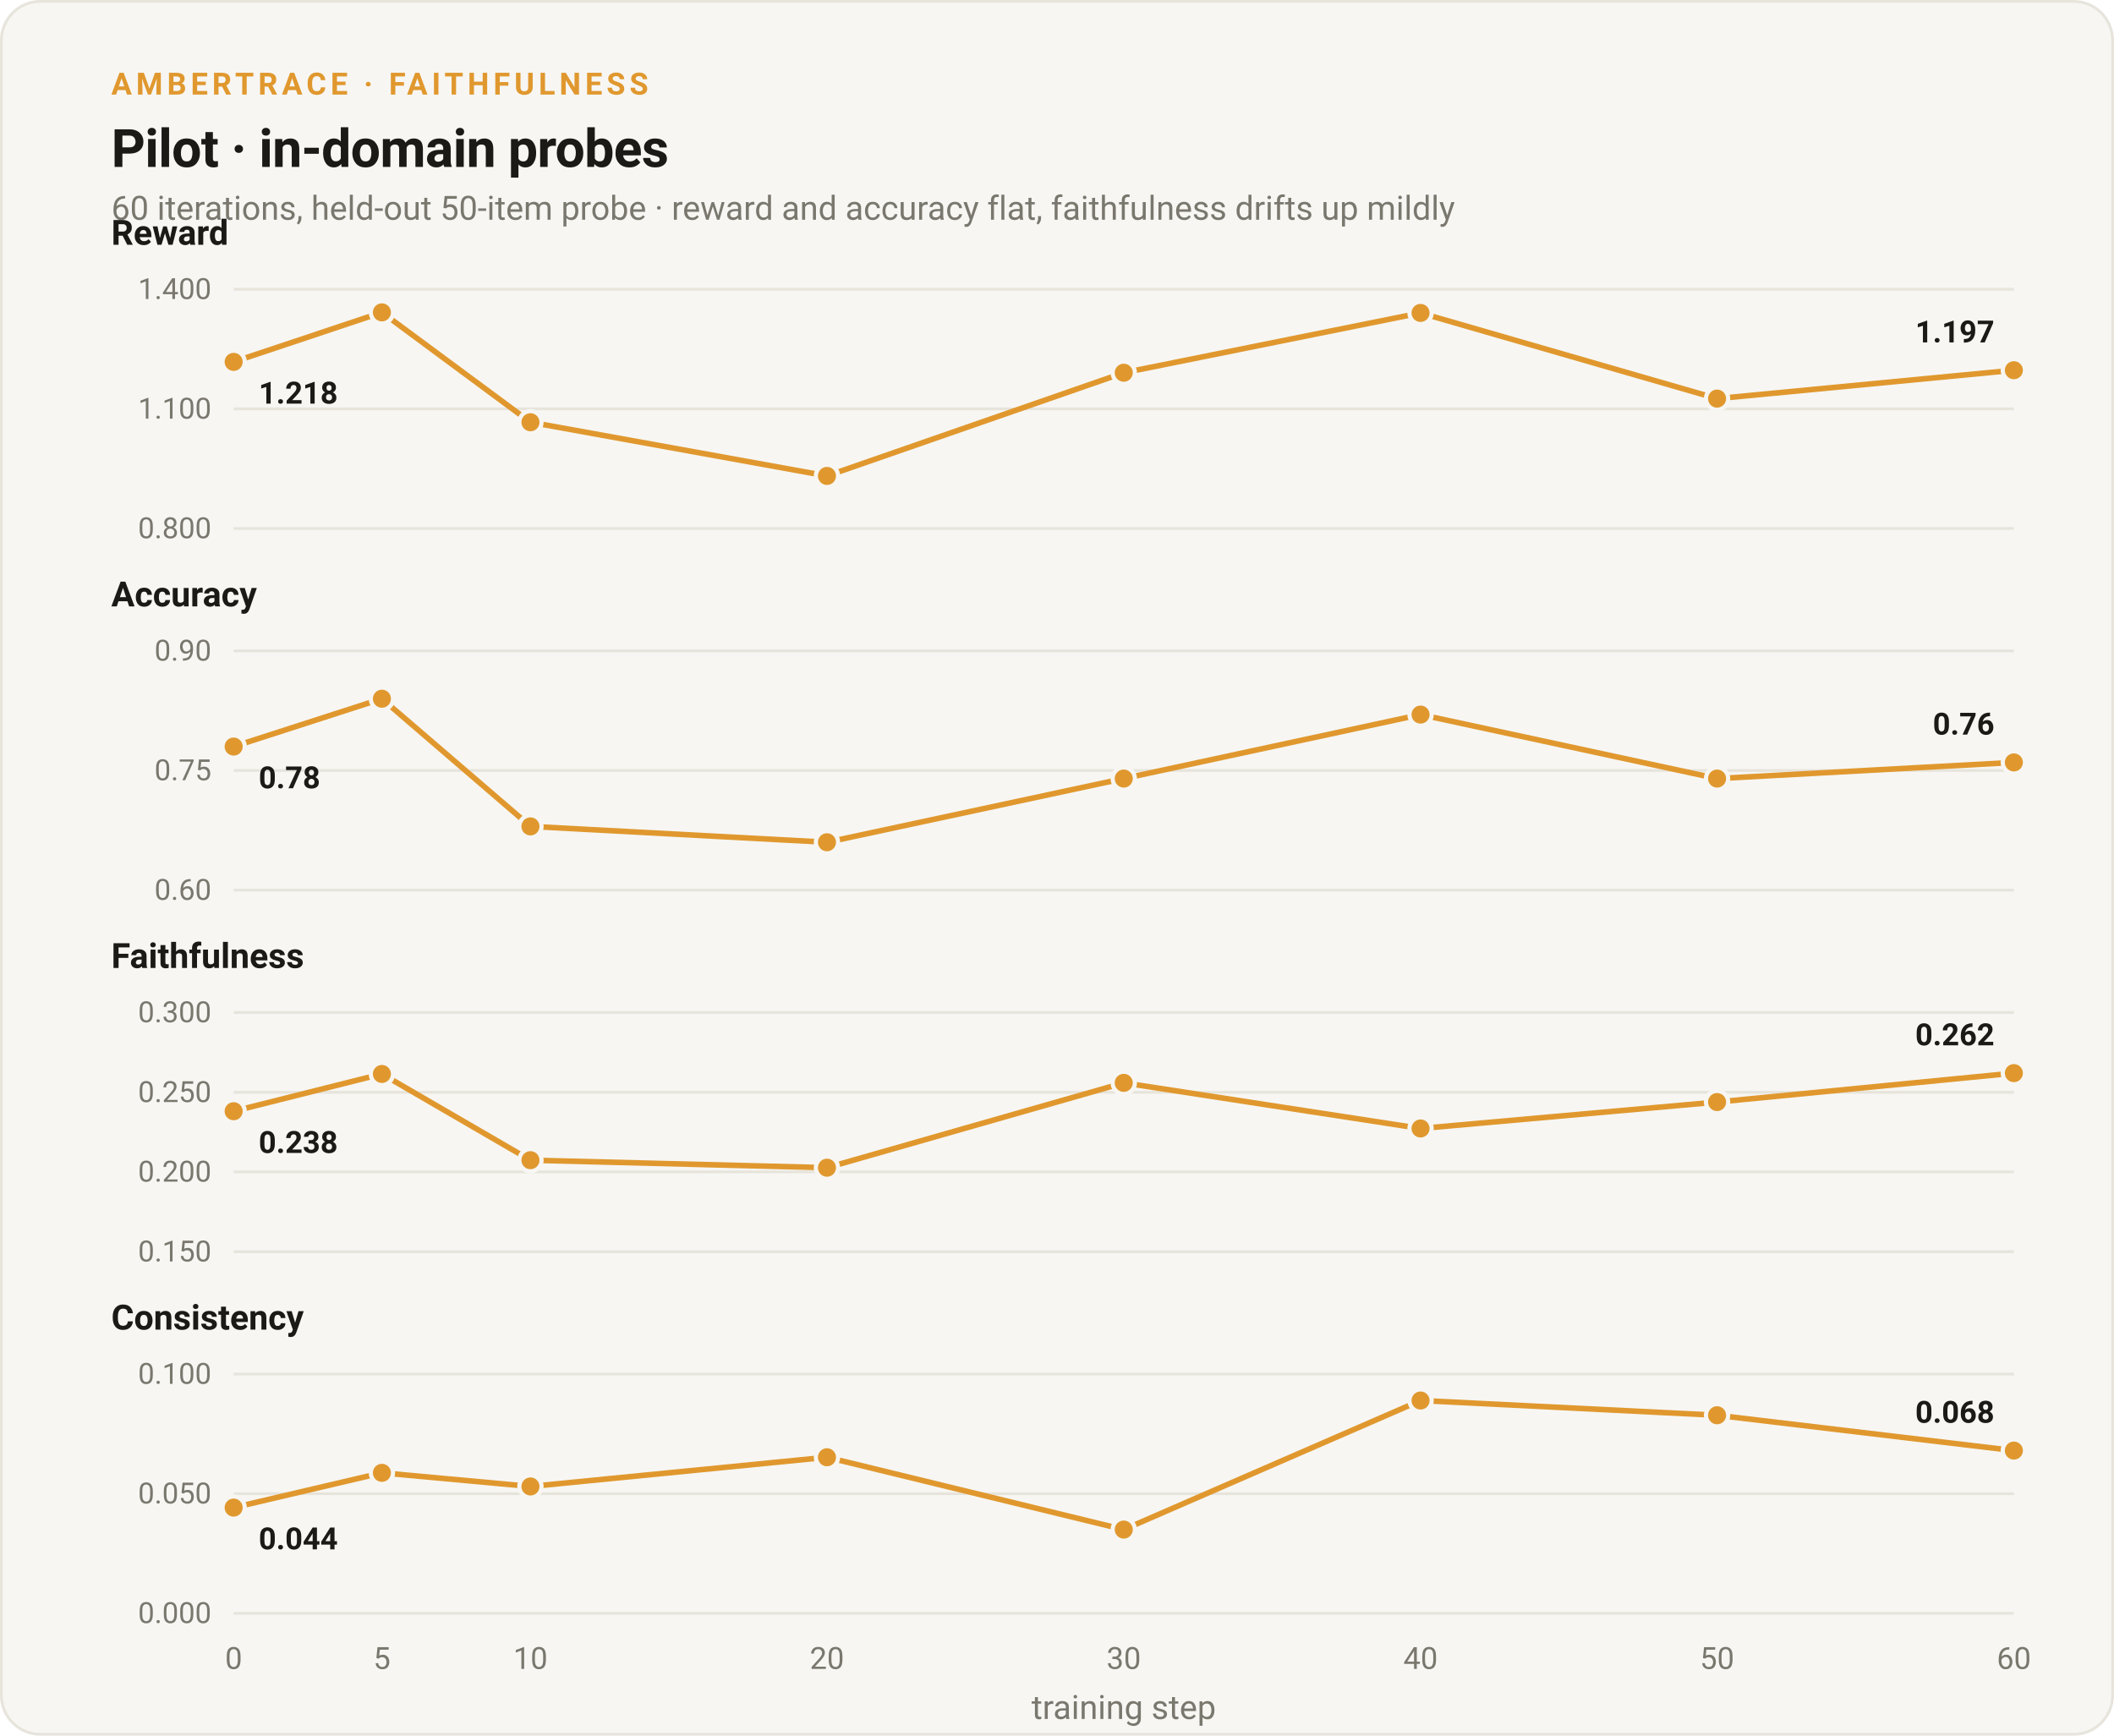
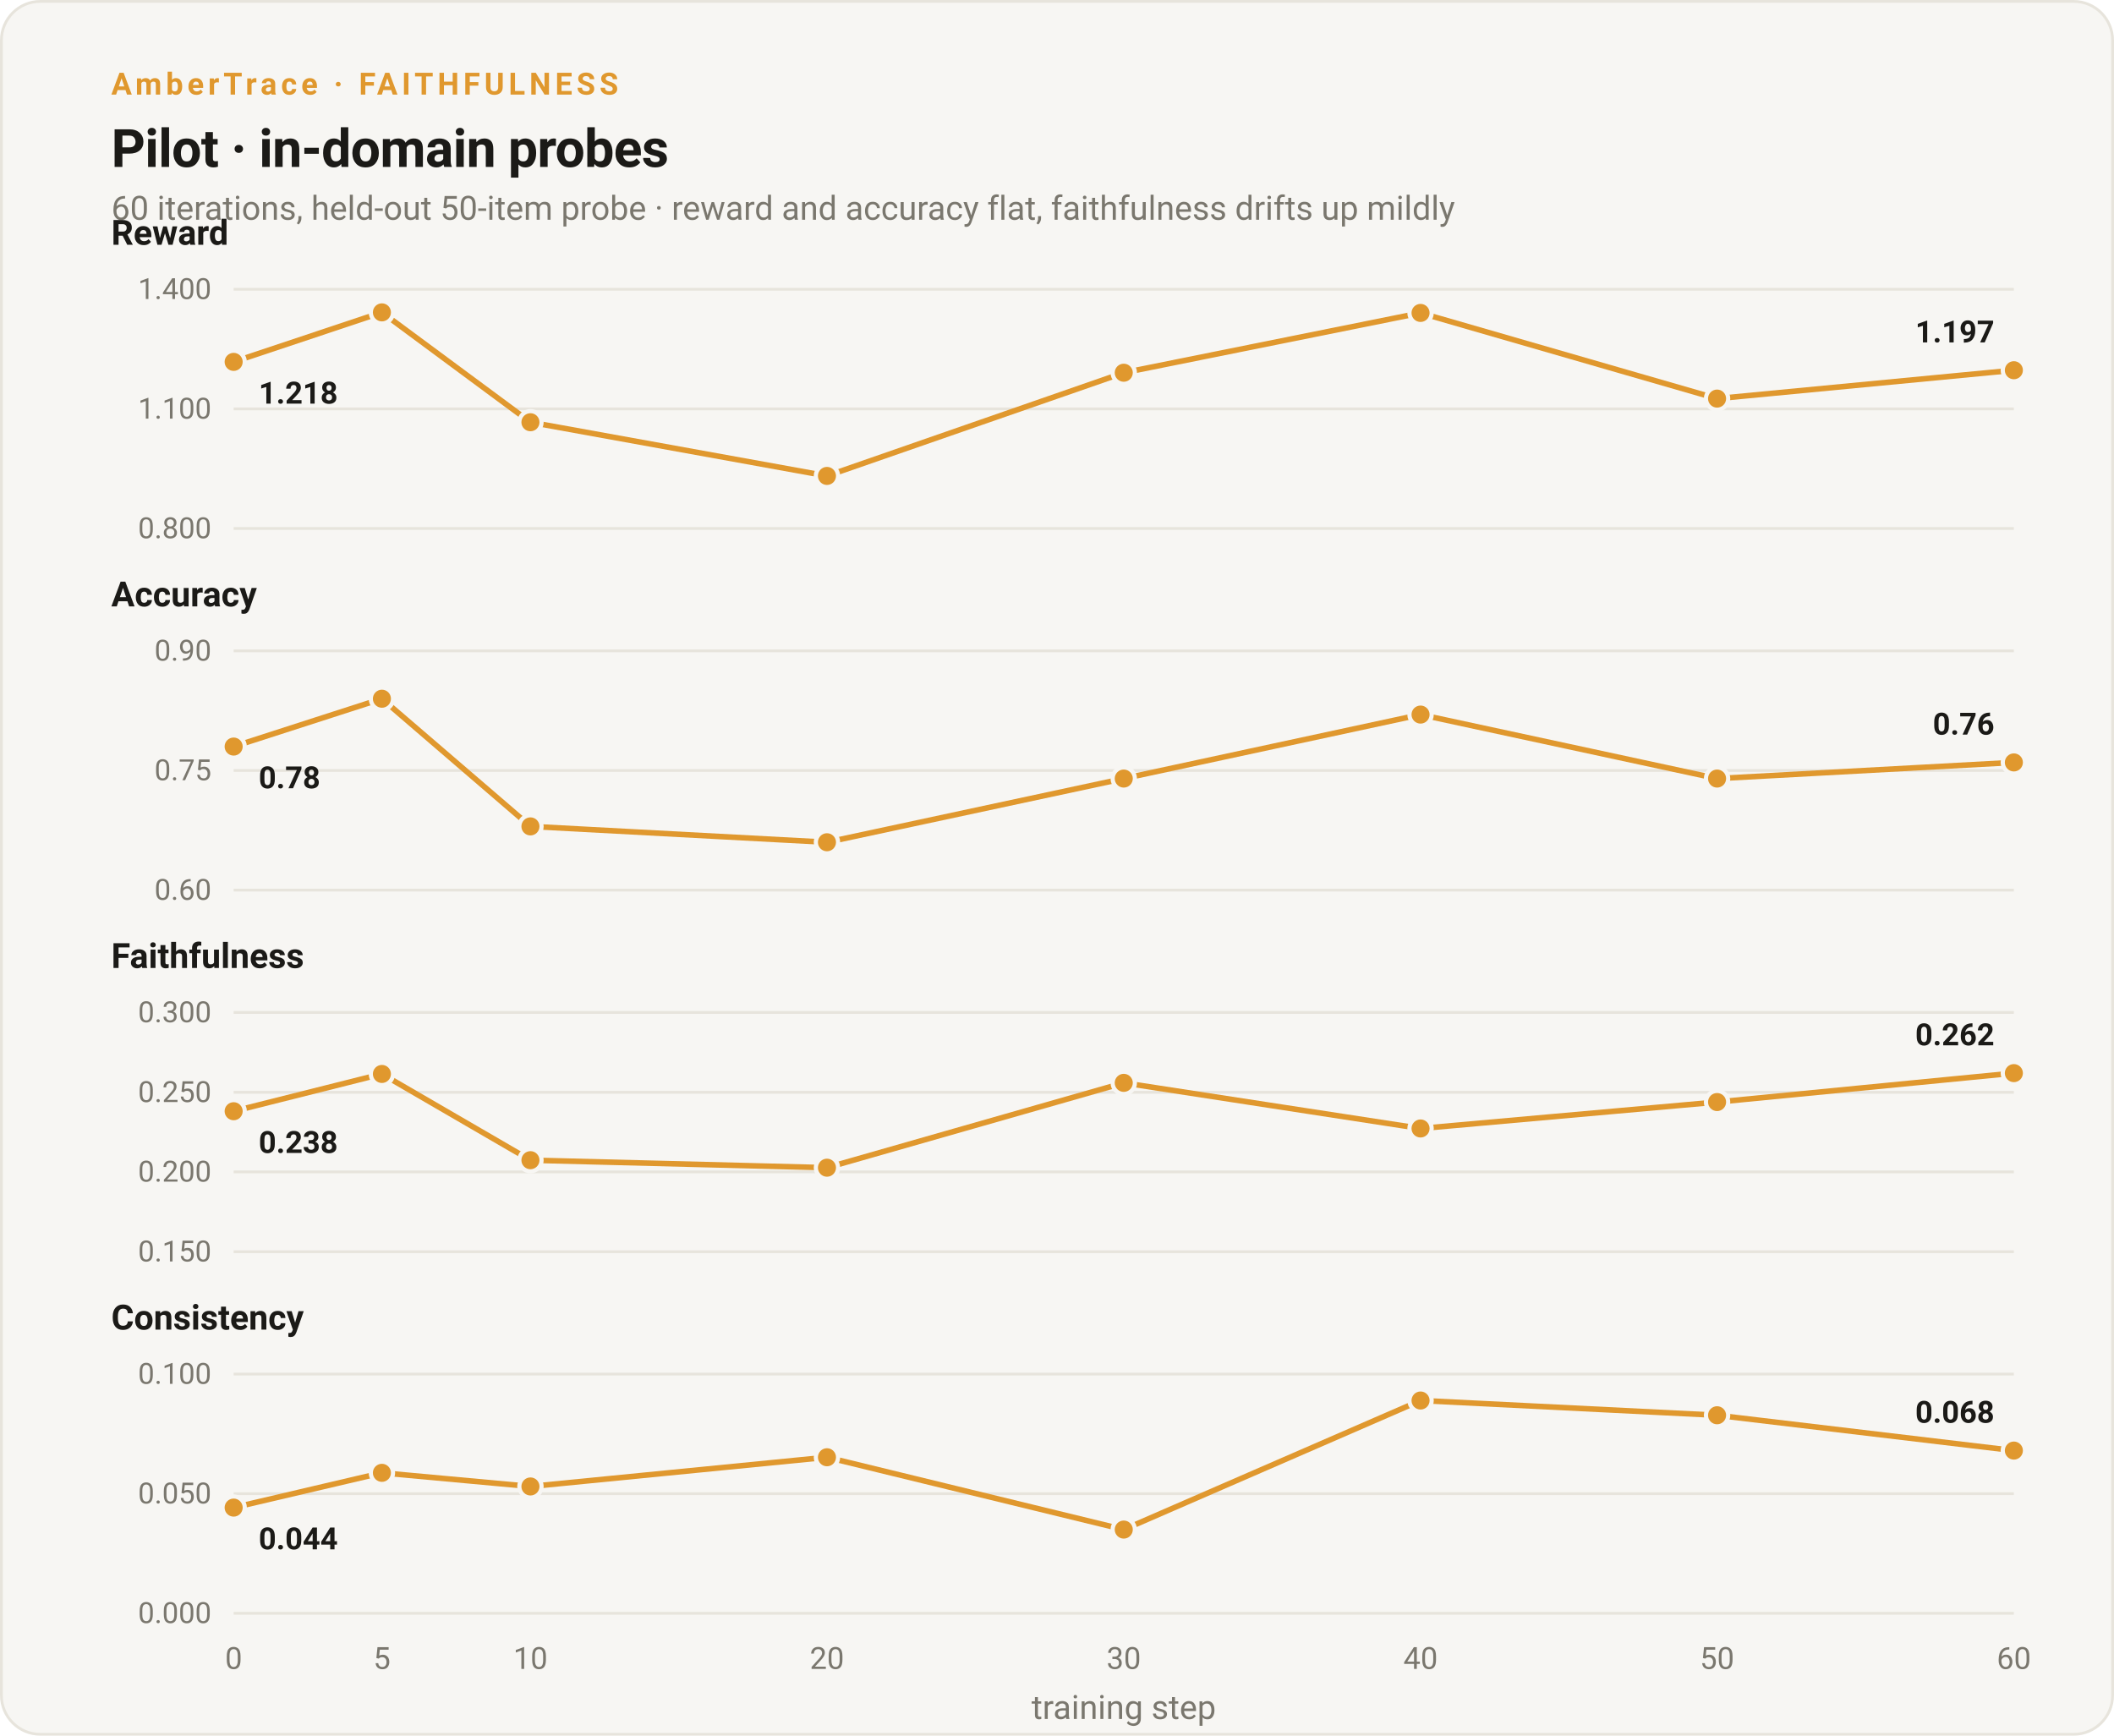
<svg xmlns="http://www.w3.org/2000/svg" viewBox="0 0 760 624" width="760" height="624" font-family="ui-sans-serif, system-ui, -apple-system, Segoe UI, Roboto, Helvetica, Arial, sans-serif">
  <style>.ti{fill:#1B1A17;font-size:19px;font-weight:700;letter-spacing:-0.2px;}.sub{fill:#7A776E;font-size:12px;}.eb{fill:#E0982E;font-size:11px;font-weight:700;letter-spacing:1.5px;}.pt{fill:#1B1A17;font-size:12.5px;font-weight:600;}.tk{fill:#7A776E;font-size:10.5px;font-variant-numeric:tabular-nums;}.vl{fill:#1B1A17;font-size:11px;font-weight:700;font-variant-numeric:tabular-nums;}.ax{fill:#7A776E;font-size:11px;font-variant-numeric:tabular-nums;}.an{fill:#7A776E;font-size:10px;}.bx1{fill:#1B1A17;font-size:12px;font-weight:600;}.bx2{fill:#7A776E;font-size:10.5px;}.bxi{fill:#1B1A17;font-size:10.5px;}</style>
  <rect x="0.5" y="0.5" width="759" height="623" rx="14" fill="#F7F6F3" stroke="#E7E4DC" />
-   <text x="40" y="34" class="eb">AMBERTRACE · FAITHFULNESS</text>
+   <text x="40" y="34" class="eb">AmberTrace · FAITHFULNESS</text>
  <text x="40" y="60" class="ti">Pilot · in-domain probes</text>
  <text x="40" y="79" class="sub">60 iterations, held-out 50-item probe · reward and accuracy flat, faithfulness drifts up mildly</text>
  <text x="40" y="88" class="pt">Reward</text>
  <line x1="84" y1="190.0" x2="724" y2="190.0" stroke="#E7E4DC" stroke-width="1" />
  <text x="76" y="193.5" text-anchor="end" class="tk">0.800</text>
  <line x1="84" y1="147.0" x2="724" y2="147.0" stroke="#E7E4DC" stroke-width="1" />
  <text x="76" y="150.5" text-anchor="end" class="tk">1.100</text>
  <line x1="84" y1="104.0" x2="724" y2="104.0" stroke="#E7E4DC" stroke-width="1" />
  <text x="76" y="107.5" text-anchor="end" class="tk">1.400</text>
  <path d="M84.0 130.1 L137.3 112.3 L190.7 151.8 L297.3 171.1 L404.0 134.0 L510.7 112.5 L617.3 143.3 L724.0 133.1" fill="none" stroke="#E0982E" stroke-width="2" />
  <circle cx="84.0" cy="130.1" r="4" fill="#E0982E" stroke="#F7F6F3" stroke-width="1.5" />
  <circle cx="137.3" cy="112.3" r="4" fill="#E0982E" stroke="#F7F6F3" stroke-width="1.5" />
  <circle cx="190.7" cy="151.8" r="4" fill="#E0982E" stroke="#F7F6F3" stroke-width="1.5" />
  <circle cx="297.3" cy="171.1" r="4" fill="#E0982E" stroke="#F7F6F3" stroke-width="1.5" />
  <circle cx="404.0" cy="134.0" r="4" fill="#E0982E" stroke="#F7F6F3" stroke-width="1.5" />
  <circle cx="510.7" cy="112.5" r="4" fill="#E0982E" stroke="#F7F6F3" stroke-width="1.5" />
  <circle cx="617.3" cy="143.3" r="4" fill="#E0982E" stroke="#F7F6F3" stroke-width="1.5" />
  <circle cx="724.0" cy="133.1" r="4" fill="#E0982E" stroke="#F7F6F3" stroke-width="1.5" />
  <text x="93.0" y="145.1" text-anchor="start" class="vl">1.218</text>
  <text x="717.0" y="123.1" text-anchor="end" class="vl">1.197</text>
  <text x="40" y="218" class="pt">Accuracy</text>
  <line x1="84" y1="320.0" x2="724" y2="320.0" stroke="#E7E4DC" stroke-width="1" />
  <text x="76" y="323.5" text-anchor="end" class="tk">0.60</text>
  <line x1="84" y1="277.0" x2="724" y2="277.0" stroke="#E7E4DC" stroke-width="1" />
  <text x="76" y="280.5" text-anchor="end" class="tk">0.75</text>
  <line x1="84" y1="234.0" x2="724" y2="234.0" stroke="#E7E4DC" stroke-width="1" />
  <text x="76" y="237.5" text-anchor="end" class="tk">0.90</text>
  <path d="M84.0 268.4 L137.3 251.2 L190.7 297.1 L297.3 302.8 L404.0 279.9 L510.7 256.9 L617.3 279.9 L724.0 274.1" fill="none" stroke="#E0982E" stroke-width="2" />
  <circle cx="84.0" cy="268.4" r="4" fill="#E0982E" stroke="#F7F6F3" stroke-width="1.5" />
  <circle cx="137.3" cy="251.2" r="4" fill="#E0982E" stroke="#F7F6F3" stroke-width="1.5" />
  <circle cx="190.7" cy="297.1" r="4" fill="#E0982E" stroke="#F7F6F3" stroke-width="1.5" />
  <circle cx="297.3" cy="302.8" r="4" fill="#E0982E" stroke="#F7F6F3" stroke-width="1.5" />
  <circle cx="404.0" cy="279.9" r="4" fill="#E0982E" stroke="#F7F6F3" stroke-width="1.5" />
  <circle cx="510.7" cy="256.9" r="4" fill="#E0982E" stroke="#F7F6F3" stroke-width="1.5" />
  <circle cx="617.3" cy="279.9" r="4" fill="#E0982E" stroke="#F7F6F3" stroke-width="1.5" />
  <circle cx="724.0" cy="274.1" r="4" fill="#E0982E" stroke="#F7F6F3" stroke-width="1.5" />
  <text x="93.0" y="283.4" text-anchor="start" class="vl">0.78</text>
  <text x="717.0" y="264.1" text-anchor="end" class="vl">0.76</text>
  <text x="40" y="348" class="pt">Faithfulness</text>
  <line x1="84" y1="450.0" x2="724" y2="450.0" stroke="#E7E4DC" stroke-width="1" />
  <text x="76" y="453.5" text-anchor="end" class="tk">0.150</text>
  <line x1="84" y1="421.3" x2="724" y2="421.3" stroke="#E7E4DC" stroke-width="1" />
  <text x="76" y="424.8" text-anchor="end" class="tk">0.200</text>
  <line x1="84" y1="392.7" x2="724" y2="392.7" stroke="#E7E4DC" stroke-width="1" />
  <text x="76" y="396.2" text-anchor="end" class="tk">0.250</text>
  <line x1="84" y1="364.0" x2="724" y2="364.0" stroke="#E7E4DC" stroke-width="1" />
  <text x="76" y="367.5" text-anchor="end" class="tk">0.300</text>
  <path d="M84.0 399.5 L137.3 386.1 L190.7 417.1 L297.3 419.8 L404.0 389.3 L510.7 405.7 L617.3 396.2 L724.0 385.8" fill="none" stroke="#E0982E" stroke-width="2" />
  <circle cx="84.0" cy="399.5" r="4" fill="#E0982E" stroke="#F7F6F3" stroke-width="1.5" />
  <circle cx="137.3" cy="386.1" r="4" fill="#E0982E" stroke="#F7F6F3" stroke-width="1.5" />
  <circle cx="190.7" cy="417.1" r="4" fill="#E0982E" stroke="#F7F6F3" stroke-width="1.5" />
  <circle cx="297.3" cy="419.8" r="4" fill="#E0982E" stroke="#F7F6F3" stroke-width="1.5" />
  <circle cx="404.0" cy="389.3" r="4" fill="#E0982E" stroke="#F7F6F3" stroke-width="1.5" />
  <circle cx="510.7" cy="405.7" r="4" fill="#E0982E" stroke="#F7F6F3" stroke-width="1.5" />
  <circle cx="617.3" cy="396.2" r="4" fill="#E0982E" stroke="#F7F6F3" stroke-width="1.5" />
  <circle cx="724.0" cy="385.8" r="4" fill="#E0982E" stroke="#F7F6F3" stroke-width="1.5" />
  <text x="93.0" y="414.5" text-anchor="start" class="vl">0.238</text>
  <text x="717.0" y="375.8" text-anchor="end" class="vl">0.262</text>
  <text x="40" y="478" class="pt">Consistency</text>
  <line x1="84" y1="580.0" x2="724" y2="580.0" stroke="#E7E4DC" stroke-width="1" />
  <text x="76" y="583.5" text-anchor="end" class="tk">0.000</text>
  <line x1="84" y1="537.0" x2="724" y2="537.0" stroke="#E7E4DC" stroke-width="1" />
  <text x="76" y="540.5" text-anchor="end" class="tk">0.050</text>
  <line x1="84" y1="494.0" x2="724" y2="494.0" stroke="#E7E4DC" stroke-width="1" />
  <text x="76" y="497.5" text-anchor="end" class="tk">0.100</text>
  <path d="M84.0 542.0 L137.3 529.5 L190.7 534.4 L297.3 523.9 L404.0 549.9 L510.7 503.5 L617.3 508.8 L724.0 521.5" fill="none" stroke="#E0982E" stroke-width="2" />
  <circle cx="84.0" cy="542.0" r="4" fill="#E0982E" stroke="#F7F6F3" stroke-width="1.5" />
  <circle cx="137.3" cy="529.5" r="4" fill="#E0982E" stroke="#F7F6F3" stroke-width="1.5" />
  <circle cx="190.7" cy="534.4" r="4" fill="#E0982E" stroke="#F7F6F3" stroke-width="1.5" />
  <circle cx="297.3" cy="523.9" r="4" fill="#E0982E" stroke="#F7F6F3" stroke-width="1.5" />
  <circle cx="404.0" cy="549.9" r="4" fill="#E0982E" stroke="#F7F6F3" stroke-width="1.5" />
  <circle cx="510.7" cy="503.5" r="4" fill="#E0982E" stroke="#F7F6F3" stroke-width="1.5" />
  <circle cx="617.3" cy="508.8" r="4" fill="#E0982E" stroke="#F7F6F3" stroke-width="1.5" />
  <circle cx="724.0" cy="521.5" r="4" fill="#E0982E" stroke="#F7F6F3" stroke-width="1.5" />
  <text x="93.0" y="557.0" text-anchor="start" class="vl">0.044</text>
  <text x="717.0" y="511.5" text-anchor="end" class="vl">0.068</text>
  <text x="84.0" y="600.0" text-anchor="middle" class="ax">0</text>
  <text x="137.3" y="600.0" text-anchor="middle" class="ax">5</text>
  <text x="190.7" y="600.0" text-anchor="middle" class="ax">10</text>
  <text x="297.3" y="600.0" text-anchor="middle" class="ax">20</text>
  <text x="404.0" y="600.0" text-anchor="middle" class="ax">30</text>
  <text x="510.7" y="600.0" text-anchor="middle" class="ax">40</text>
  <text x="617.3" y="600.0" text-anchor="middle" class="ax">50</text>
  <text x="724.0" y="600.0" text-anchor="middle" class="ax">60</text>
  <text x="404.0" y="618.0" text-anchor="middle" class="sub">training step</text>
</svg>
